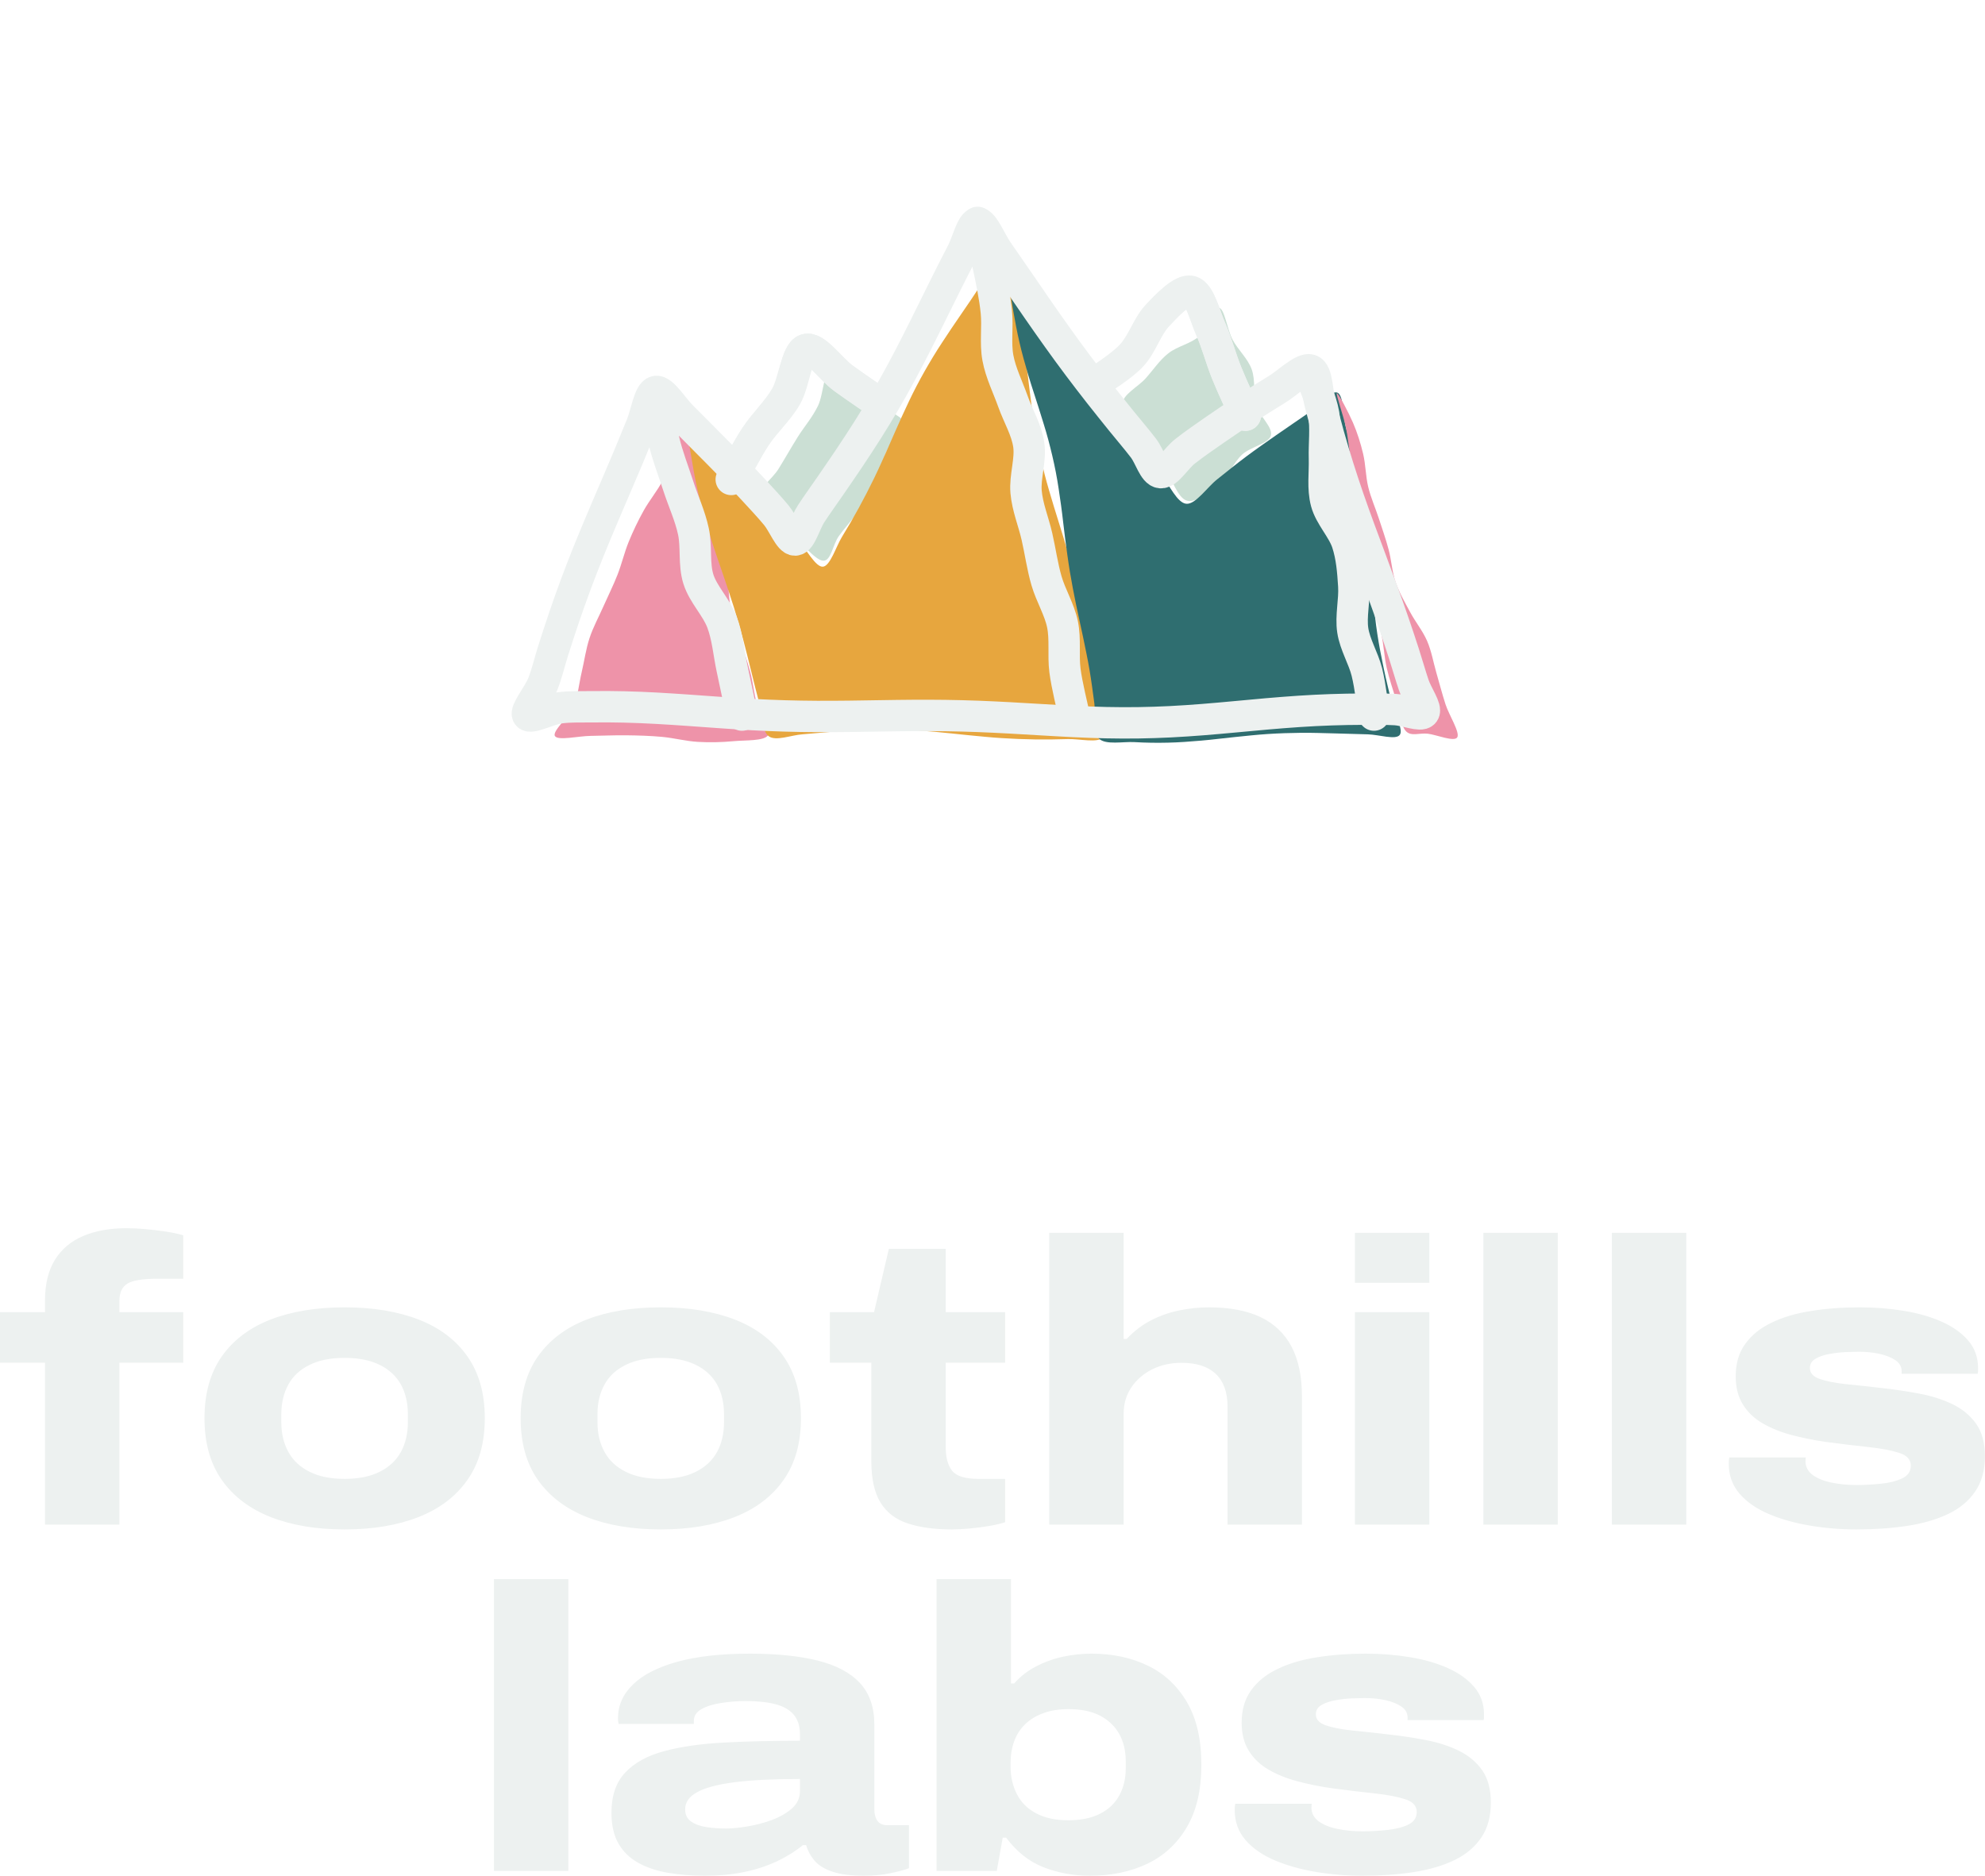
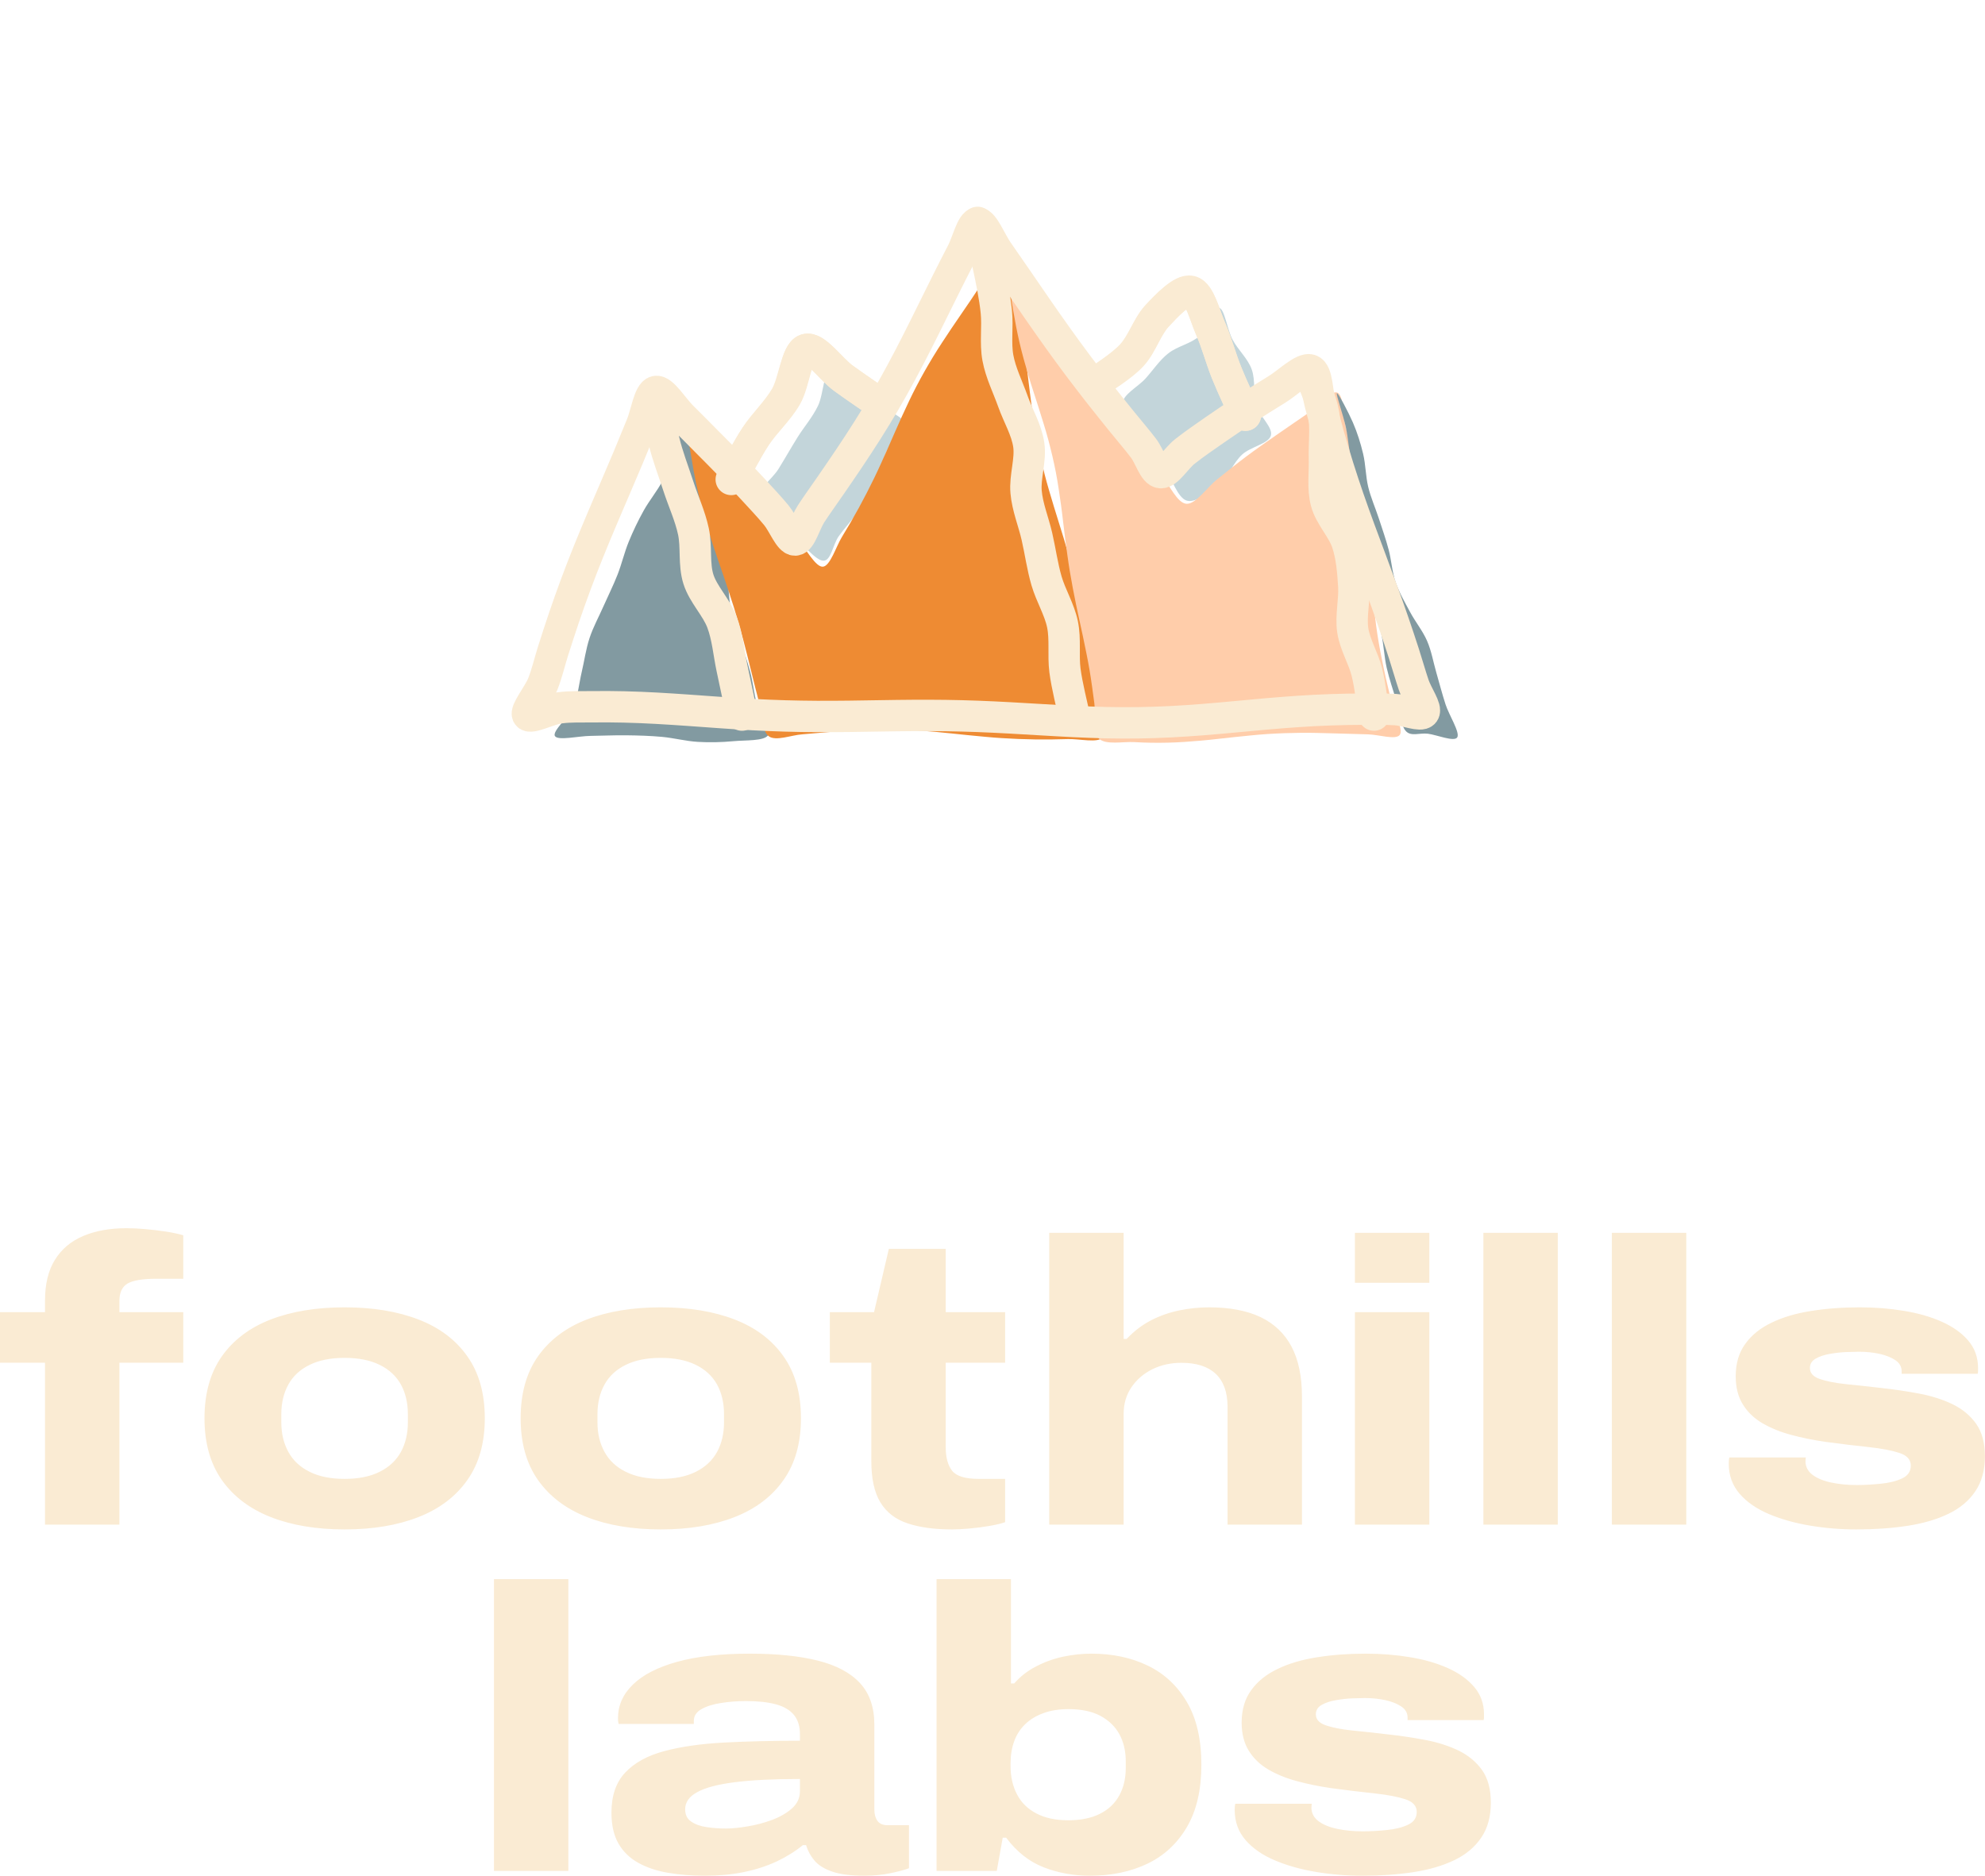
<svg xmlns="http://www.w3.org/2000/svg" viewBox="0 0 197.15 186.32" width="197.15" height="186.32" role="img" aria-label="Foothills Labs">
  <g transform="translate(50.57 0)">
    <g transform="translate(-6.67 -7.70) scale(0.2078)">
-       <path d="M 138.24 266.24 C 137.27 261.18 144.69 256.28 147.81 251.24 C 150.94 246.20 153.84 241.03 156.99 236.00 C 160.13 230.97 163.89 226.79 166.69 221.08 C 169.49 215.36 169.58 202.30 173.79 201.73 C 178.00 201.17 185.98 212.89 191.93 217.70 C 197.88 222.50 208.19 226.44 209.48 230.56 C 210.77 234.69 202.03 237.85 199.65 242.43 C 197.28 247.02 197.44 253.31 195.23 258.07 C 193.03 262.83 189.52 266.79 186.42 271.00 C 183.33 275.21 179.53 279.33 176.65 283.34 C 173.77 287.35 172.96 295.37 169.12 295.08 C 165.29 294.78 158.77 286.38 153.62 281.58 C 148.48 276.77 139.21 271.30 138.24 266.24 Z" fill="#CBDFD4" stroke="none" transform="translate(13 10)" />
-       <path d="M 312.32 220.16 C 312.01 215.86 319.58 212.06 323.22 208.02 C 326.87 203.99 329.87 199.31 334.17 195.93 C 338.46 192.54 344.97 191.34 349.00 187.72 C 353.03 184.10 355.73 173.94 358.37 174.22 C 361.01 174.50 362.25 184.52 364.85 189.42 C 367.46 194.32 372.13 198.40 374.01 203.63 C 375.89 208.85 374.62 215.49 376.14 220.77 C 377.67 226.04 384.30 231.34 383.16 235.28 C 382.03 239.22 373.45 240.56 369.34 244.41 C 365.22 248.26 362.88 254.74 358.49 258.40 C 354.10 262.06 347.28 267.64 343.01 266.38 C 338.74 265.12 335.83 256.27 332.85 250.85 C 329.86 245.42 328.51 238.95 325.09 233.83 C 321.67 228.72 312.63 224.46 312.32 220.16 Z" fill="#CBDFD4" stroke="none" transform="translate(13 10)" />
-       <g fill="none" stroke="#EDF1F0" stroke-width="15.0" stroke-linecap="round" stroke-linejoin="round">
+       <path d="M 138.24 266.24 C 137.27 261.18 144.69 256.28 147.81 251.24 C 150.94 246.20 153.84 241.03 156.99 236.00 C 160.13 230.97 163.89 226.79 166.69 221.08 C 169.49 215.36 169.58 202.30 173.79 201.73 C 178.00 201.17 185.98 212.89 191.93 217.70 C 197.88 222.50 208.19 226.44 209.48 230.56 C 210.77 234.69 202.03 237.85 199.65 242.43 C 197.28 247.02 197.44 253.31 195.23 258.07 C 193.03 262.83 189.52 266.79 186.42 271.00 C 183.33 275.21 179.53 279.33 176.65 283.34 C 173.77 287.35 172.96 295.37 169.12 295.08 C 165.29 294.78 158.77 286.38 153.62 281.58 C 148.48 276.77 139.21 271.30 138.24 266.24 Z" fill="#C3D5DA" stroke="none" transform="translate(13 10)" />
+       <path d="M 312.32 220.16 C 312.01 215.86 319.58 212.06 323.22 208.02 C 326.87 203.99 329.87 199.31 334.17 195.93 C 338.46 192.54 344.97 191.34 349.00 187.72 C 353.03 184.10 355.73 173.94 358.37 174.22 C 361.01 174.50 362.25 184.52 364.85 189.42 C 367.46 194.32 372.13 198.40 374.01 203.63 C 375.89 208.85 374.62 215.49 376.14 220.77 C 377.67 226.04 384.30 231.34 383.16 235.28 C 382.03 239.22 373.45 240.56 369.34 244.41 C 365.22 248.26 362.88 254.74 358.49 258.40 C 354.10 262.06 347.28 267.64 343.01 266.38 C 338.74 265.12 335.83 256.27 332.85 250.85 C 329.86 245.42 328.51 238.95 325.09 233.83 C 321.67 228.72 312.63 224.46 312.32 220.16 Z" fill="#C3D5DA" stroke="none" transform="translate(13 10)" />
+       <g fill="none" stroke="#FAEBD3" stroke-width="15.0" stroke-linecap="round" stroke-linejoin="round">
        <path d="M 138.24 266.24 C 140.19 262.80 145.60 252.23 149.94 245.62 C 154.29 239.00 160.30 233.45 164.30 226.54 C 168.29 219.64 169.33 205.64 173.92 204.19 C 178.51 202.74 185.84 213.46 191.84 217.83 C 197.84 222.20 206.91 228.30 209.92 230.40" />
        <path d="M 312.32 220.16 C 315.20 217.92 324.70 212.06 329.61 206.73 C 334.52 201.40 337.07 193.26 341.79 188.19 C 346.51 183.12 353.65 175.28 357.92 176.31 C 362.19 177.34 364.56 187.88 367.41 194.36 C 370.26 200.85 372.26 208.36 375.02 215.22 C 377.79 222.08 382.50 232.14 384.00 235.52" />
      </g>
-       <path d="M 40.96 378.88 C 39.60 376.52 47.75 369.72 49.88 364.63 C 52.02 359.55 52.49 353.80 53.76 348.37 C 55.04 342.94 55.78 337.30 57.52 332.05 C 59.25 326.80 61.93 321.94 64.16 316.89 C 66.39 311.84 68.88 306.90 70.89 301.77 C 72.90 296.63 74.14 291.19 76.22 286.08 C 78.30 280.97 80.69 275.99 83.39 271.13 C 86.09 266.27 89.83 261.82 92.40 256.92 C 94.98 252.01 97.19 246.88 98.85 241.68 C 100.52 236.48 101.07 225.88 102.40 225.69 C 103.73 225.51 105.45 235.50 106.83 240.55 C 108.20 245.60 109.06 250.93 110.65 255.98 C 112.25 261.04 114.58 265.90 116.42 270.90 C 118.26 275.89 120.51 280.78 121.68 285.95 C 122.84 291.12 122.86 296.60 123.42 301.94 C 123.97 307.27 123.99 312.75 125.02 317.96 C 126.06 323.17 128.08 328.11 129.64 333.18 C 131.19 338.25 133.02 343.25 134.35 348.38 C 135.68 353.51 136.17 358.95 137.60 363.96 C 139.02 368.98 144.77 375.58 142.88 378.48 C 141.00 381.38 131.90 380.81 126.29 381.35 C 120.68 381.88 114.92 382.02 109.23 381.68 C 103.54 381.34 97.85 379.82 92.16 379.29 C 86.47 378.77 80.78 378.61 75.09 378.54 C 69.40 378.46 63.72 378.76 58.03 378.82 C 52.34 378.87 42.32 381.24 40.96 378.88 Z" fill="#EE93A9" stroke="none" transform="translate(13 10)" />
-       <path d="M 102.40 225.28 C 103.52 224.87 108.71 234.25 112.13 238.49 C 115.55 242.73 119.24 246.73 122.94 250.70 C 126.64 254.68 130.51 258.51 134.34 262.36 C 138.17 266.22 142.11 269.98 145.94 273.84 C 149.76 277.71 153.44 281.53 157.29 285.55 C 161.15 289.56 165.59 298.25 169.06 297.94 C 172.54 297.64 175.30 288.41 178.15 283.72 C 181.01 279.04 183.64 274.53 186.21 269.84 C 188.78 265.14 191.23 260.38 193.57 255.56 C 195.92 250.74 198.07 245.81 200.27 240.91 C 202.47 236.01 204.54 231.03 206.79 226.16 C 209.04 221.28 211.29 216.41 213.77 211.67 C 216.25 206.92 218.89 202.27 221.66 197.69 C 224.43 193.11 227.43 188.66 230.39 184.19 C 233.36 179.73 236.49 175.35 239.47 170.89 C 242.44 166.42 245.52 161.92 248.26 157.42 C 251.01 152.92 254.17 143.60 255.92 143.88 C 257.67 144.16 257.74 153.97 258.76 159.12 C 259.78 164.27 261.03 169.55 262.03 174.78 C 263.04 180.02 263.97 185.27 264.79 190.55 C 265.61 195.82 266.27 201.13 266.97 206.42 C 267.66 211.72 268.22 217.05 268.98 222.33 C 269.74 227.62 270.50 232.90 271.51 238.14 C 272.52 243.38 273.70 248.58 275.02 253.76 C 276.34 258.93 277.92 264.06 279.45 269.19 C 280.98 274.33 282.69 279.43 284.21 284.56 C 285.72 289.70 287.25 294.84 288.54 300.02 C 289.84 305.20 290.98 310.41 292.00 315.64 C 293.02 320.88 293.82 326.16 294.66 331.42 C 295.50 336.69 296.20 341.99 297.05 347.26 C 297.91 352.53 298.81 357.65 299.77 363.03 C 300.74 368.40 305.11 376.62 302.85 379.50 C 300.59 382.39 291.63 380.18 286.21 380.35 C 280.79 380.52 275.63 380.59 270.34 380.51 C 265.05 380.43 259.75 380.22 254.46 379.88 C 249.17 379.55 243.88 378.99 238.59 378.49 C 233.30 377.99 228.01 377.33 222.72 376.88 C 217.43 376.44 212.14 376.00 206.85 375.82 C 201.56 375.64 196.27 375.64 190.98 375.79 C 185.69 375.94 180.39 376.36 175.10 376.73 C 169.81 377.11 164.54 377.68 159.23 378.07 C 153.92 378.45 146.65 381.44 143.24 379.04 C 139.82 376.64 140.15 368.79 138.76 363.66 C 137.36 358.52 136.16 353.38 134.86 348.24 C 133.56 343.10 132.34 337.94 130.96 332.83 C 129.58 327.71 128.12 322.62 126.56 317.55 C 125.00 312.48 123.26 307.46 121.58 302.43 C 119.89 297.39 118.07 292.39 116.44 287.34 C 114.81 282.29 113.19 277.24 111.81 272.13 C 110.43 267.01 109.22 261.85 108.15 256.65 C 107.07 251.45 106.34 246.17 105.38 240.94 C 104.43 235.71 101.28 225.69 102.40 225.28 Z" fill="#E7A63E" stroke="none" transform="translate(13 10)" />
-       <path d="M 256.00 143.36 C 257.46 142.89 262.93 152.12 266.33 156.55 C 269.72 160.98 273.04 165.46 276.37 169.94 C 279.69 174.42 283.08 178.86 286.26 183.44 C 289.44 188.02 292.52 192.67 295.47 197.42 C 298.41 202.17 301.15 207.06 303.94 211.92 C 306.74 216.77 309.37 221.74 312.23 226.55 C 315.09 231.36 317.97 236.15 321.10 240.77 C 324.23 245.39 327.37 249.76 330.99 254.27 C 334.61 258.79 338.39 267.55 342.81 267.87 C 347.23 268.19 352.74 259.94 357.50 256.18 C 362.26 252.41 366.67 248.81 371.38 245.29 C 376.08 241.77 380.91 238.43 385.72 235.06 C 390.53 231.69 395.38 228.46 400.23 225.07 C 405.09 221.67 411.72 213.66 414.84 214.69 C 417.97 215.71 417.59 225.75 418.98 231.20 C 420.36 236.65 421.85 241.97 423.16 247.38 C 424.46 252.79 425.78 258.19 426.80 263.65 C 427.83 269.12 428.65 274.62 429.32 280.14 C 429.98 285.67 430.35 291.26 430.81 296.82 C 431.27 302.39 431.54 307.99 432.08 313.54 C 432.62 319.10 433.21 324.64 434.05 330.14 C 434.88 335.63 435.96 341.08 437.10 346.52 C 438.24 351.96 439.60 357.47 440.88 362.78 C 442.16 368.08 446.66 375.80 444.77 378.35 C 442.87 380.90 434.71 378.20 429.51 378.08 C 424.31 377.95 418.89 377.75 413.58 377.63 C 408.27 377.50 402.96 377.30 397.65 377.35 C 392.34 377.40 387.03 377.58 381.72 377.92 C 376.41 378.26 371.11 378.86 365.80 379.39 C 360.49 379.91 355.18 380.64 349.87 381.08 C 344.56 381.53 339.25 381.95 333.94 382.06 C 328.63 382.18 323.49 382.12 318.01 381.80 C 312.52 381.48 304.23 383.25 301.03 380.15 C 297.83 377.06 299.55 368.68 298.79 363.22 C 298.04 357.76 297.40 352.63 296.50 347.37 C 295.61 342.11 294.50 336.89 293.42 331.67 C 292.35 326.44 291.10 321.25 290.05 316.02 C 288.99 310.80 287.96 305.57 287.09 300.30 C 286.22 295.04 285.54 289.74 284.83 284.44 C 284.13 279.14 283.61 273.81 282.87 268.52 C 282.12 263.23 281.39 257.94 280.37 252.71 C 279.35 247.47 278.12 242.28 276.74 237.12 C 275.36 231.95 273.67 226.85 272.09 221.72 C 270.50 216.60 268.73 211.51 267.22 206.37 C 265.71 201.24 264.25 196.09 263.04 190.89 C 261.83 185.69 260.86 180.45 259.95 175.19 C 259.04 169.94 258.24 164.66 257.58 159.35 C 256.93 154.05 254.54 143.83 256.00 143.36 Z" fill="#2F6E70" stroke="none" transform="translate(13 10)" />
-       <path d="M 414.72 215.04 C 415.29 214.68 420.30 224.23 422.39 229.06 C 424.48 233.89 426.05 238.90 427.27 244.03 C 428.49 249.17 428.46 254.73 429.70 259.85 C 430.94 264.98 433.10 269.79 434.73 274.78 C 436.35 279.77 438.12 284.72 439.46 289.81 C 440.80 294.90 441.08 300.36 442.78 305.32 C 444.49 310.29 447.18 314.91 449.69 319.60 C 452.20 324.29 455.75 328.62 457.84 333.45 C 459.93 338.29 460.79 343.54 462.25 348.59 C 463.72 353.64 464.97 358.58 466.64 363.74 C 468.31 368.89 473.65 377.16 472.25 379.51 C 470.85 381.85 462.32 378.27 458.24 377.79 C 454.16 377.31 450.27 379.19 447.77 376.62 C 445.27 374.04 444.78 367.39 443.24 362.33 C 441.70 357.27 439.75 351.68 438.52 346.26 C 437.30 340.83 437.11 335.21 435.89 329.79 C 434.66 324.37 432.54 319.11 431.17 313.72 C 429.80 308.32 428.18 302.97 427.66 297.41 C 427.13 291.86 428.26 286.00 428.02 280.39 C 427.78 274.78 427.28 269.22 426.22 263.76 C 425.16 258.31 422.87 253.09 421.66 247.66 C 420.45 242.23 420.14 236.64 418.98 231.20 C 417.83 225.76 414.15 215.40 414.72 215.04 Z" fill="#EE93A9" stroke="none" transform="translate(13 10)" />
-       <g fill="none" stroke="#EDF1F0" stroke-width="15.0" stroke-linecap="round" stroke-linejoin="round">
+       <path d="M 40.96 378.88 C 39.60 376.52 47.75 369.72 49.88 364.63 C 52.02 359.55 52.49 353.80 53.76 348.37 C 55.04 342.94 55.78 337.30 57.52 332.05 C 59.25 326.80 61.93 321.94 64.16 316.89 C 66.39 311.84 68.88 306.90 70.89 301.77 C 72.90 296.63 74.14 291.19 76.22 286.08 C 78.30 280.97 80.69 275.99 83.39 271.13 C 86.09 266.27 89.83 261.82 92.40 256.92 C 94.98 252.01 97.19 246.88 98.85 241.68 C 100.52 236.48 101.07 225.88 102.40 225.69 C 103.73 225.51 105.45 235.50 106.83 240.55 C 108.20 245.60 109.06 250.93 110.65 255.98 C 112.25 261.04 114.58 265.90 116.42 270.90 C 118.26 275.89 120.51 280.78 121.68 285.95 C 122.84 291.12 122.86 296.60 123.42 301.94 C 123.97 307.27 123.99 312.75 125.02 317.96 C 126.06 323.17 128.08 328.11 129.64 333.18 C 131.19 338.25 133.02 343.25 134.35 348.38 C 135.68 353.51 136.17 358.95 137.60 363.96 C 139.02 368.98 144.77 375.58 142.88 378.48 C 141.00 381.38 131.90 380.81 126.29 381.35 C 120.68 381.88 114.92 382.02 109.23 381.68 C 103.54 381.34 97.85 379.82 92.16 379.29 C 86.47 378.77 80.78 378.61 75.09 378.54 C 69.40 378.46 63.72 378.76 58.03 378.82 C 52.34 378.87 42.32 381.24 40.96 378.88 Z" fill="#829AA1" stroke="none" transform="translate(13 10)" />
+       <path d="M 102.40 225.28 C 103.52 224.87 108.71 234.25 112.13 238.49 C 115.55 242.73 119.24 246.73 122.94 250.70 C 126.64 254.68 130.51 258.51 134.34 262.36 C 138.17 266.22 142.11 269.98 145.94 273.84 C 149.76 277.71 153.44 281.53 157.29 285.55 C 161.15 289.56 165.59 298.25 169.06 297.94 C 172.54 297.64 175.30 288.41 178.15 283.72 C 181.01 279.04 183.64 274.53 186.21 269.84 C 188.78 265.14 191.23 260.38 193.57 255.56 C 195.92 250.74 198.07 245.81 200.27 240.91 C 202.47 236.01 204.54 231.03 206.79 226.16 C 209.04 221.28 211.29 216.41 213.77 211.67 C 216.25 206.92 218.89 202.27 221.66 197.69 C 224.43 193.11 227.43 188.66 230.39 184.19 C 233.36 179.73 236.49 175.35 239.47 170.89 C 242.44 166.42 245.52 161.92 248.26 157.42 C 251.01 152.92 254.17 143.60 255.92 143.88 C 257.67 144.16 257.74 153.97 258.76 159.12 C 259.78 164.27 261.03 169.55 262.03 174.78 C 263.04 180.02 263.97 185.27 264.79 190.55 C 265.61 195.82 266.27 201.13 266.97 206.42 C 267.66 211.72 268.22 217.05 268.98 222.33 C 269.74 227.62 270.50 232.90 271.51 238.14 C 272.52 243.38 273.70 248.58 275.02 253.76 C 276.34 258.93 277.92 264.06 279.45 269.19 C 280.98 274.33 282.69 279.43 284.21 284.56 C 285.72 289.70 287.25 294.84 288.54 300.02 C 289.84 305.20 290.98 310.41 292.00 315.64 C 293.02 320.88 293.82 326.16 294.66 331.42 C 295.50 336.69 296.20 341.99 297.05 347.26 C 297.91 352.53 298.81 357.65 299.77 363.03 C 300.74 368.40 305.11 376.62 302.85 379.50 C 300.59 382.39 291.63 380.18 286.21 380.35 C 280.79 380.52 275.63 380.59 270.34 380.51 C 265.05 380.43 259.75 380.22 254.46 379.88 C 249.17 379.55 243.88 378.99 238.59 378.49 C 233.30 377.99 228.01 377.33 222.72 376.88 C 217.43 376.44 212.14 376.00 206.85 375.82 C 201.56 375.64 196.27 375.64 190.98 375.79 C 185.69 375.94 180.39 376.36 175.10 376.73 C 169.81 377.11 164.54 377.68 159.23 378.07 C 153.92 378.45 146.65 381.44 143.24 379.04 C 139.82 376.64 140.15 368.79 138.76 363.66 C 137.36 358.52 136.16 353.38 134.86 348.24 C 133.56 343.10 132.34 337.94 130.96 332.83 C 129.58 327.71 128.12 322.62 126.56 317.55 C 125.00 312.48 123.26 307.46 121.58 302.43 C 119.89 297.39 118.07 292.39 116.44 287.34 C 114.81 282.29 113.19 277.24 111.81 272.13 C 110.43 267.01 109.22 261.85 108.15 256.65 C 107.07 251.45 106.34 246.17 105.38 240.94 C 104.43 235.71 101.28 225.69 102.40 225.28 Z" fill="#EE8B33" stroke="none" transform="translate(13 10)" />
+       <path d="M 256.00 143.36 C 257.46 142.89 262.93 152.12 266.33 156.55 C 269.72 160.98 273.04 165.46 276.37 169.94 C 279.69 174.42 283.08 178.86 286.26 183.44 C 289.44 188.02 292.52 192.67 295.47 197.42 C 298.41 202.17 301.15 207.06 303.94 211.92 C 306.74 216.77 309.37 221.74 312.23 226.55 C 315.09 231.36 317.97 236.15 321.10 240.77 C 324.23 245.39 327.37 249.76 330.99 254.27 C 334.61 258.79 338.39 267.55 342.81 267.87 C 347.23 268.19 352.74 259.94 357.50 256.18 C 362.26 252.41 366.67 248.81 371.38 245.29 C 376.08 241.77 380.91 238.43 385.72 235.06 C 390.53 231.69 395.38 228.46 400.23 225.07 C 405.09 221.67 411.72 213.66 414.84 214.69 C 417.97 215.71 417.59 225.75 418.98 231.20 C 420.36 236.65 421.85 241.97 423.16 247.38 C 424.46 252.79 425.78 258.19 426.80 263.65 C 427.83 269.12 428.65 274.62 429.32 280.14 C 429.98 285.67 430.35 291.26 430.81 296.82 C 431.27 302.39 431.54 307.99 432.08 313.54 C 432.62 319.10 433.21 324.64 434.05 330.14 C 434.88 335.63 435.96 341.08 437.10 346.52 C 438.24 351.96 439.60 357.47 440.88 362.78 C 442.16 368.08 446.66 375.80 444.77 378.35 C 442.87 380.90 434.71 378.20 429.51 378.08 C 424.31 377.95 418.89 377.75 413.58 377.63 C 408.27 377.50 402.96 377.30 397.65 377.35 C 392.34 377.40 387.03 377.58 381.72 377.92 C 376.41 378.26 371.11 378.86 365.80 379.39 C 360.49 379.91 355.18 380.64 349.87 381.08 C 344.56 381.53 339.25 381.95 333.94 382.06 C 328.63 382.18 323.49 382.12 318.01 381.80 C 312.52 381.48 304.23 383.25 301.03 380.15 C 297.83 377.06 299.55 368.68 298.79 363.22 C 298.04 357.76 297.40 352.63 296.50 347.37 C 295.61 342.11 294.50 336.89 293.42 331.67 C 292.35 326.44 291.10 321.25 290.05 316.02 C 288.99 310.80 287.96 305.57 287.09 300.30 C 286.22 295.04 285.54 289.74 284.83 284.44 C 284.13 279.14 283.61 273.81 282.87 268.52 C 282.12 263.23 281.39 257.94 280.37 252.71 C 279.35 247.47 278.12 242.28 276.74 237.12 C 275.36 231.95 273.67 226.85 272.09 221.72 C 270.50 216.60 268.73 211.51 267.22 206.37 C 265.71 201.24 264.25 196.09 263.04 190.89 C 261.83 185.69 260.86 180.45 259.95 175.19 C 259.04 169.94 258.24 164.66 257.58 159.35 C 256.93 154.05 254.54 143.83 256.00 143.36 Z" fill="#FFCDAA" stroke="none" transform="translate(13 10)" />
+       <path d="M 414.72 215.04 C 415.29 214.68 420.30 224.23 422.39 229.06 C 424.48 233.89 426.05 238.90 427.27 244.03 C 428.49 249.17 428.46 254.73 429.70 259.85 C 430.94 264.98 433.10 269.79 434.73 274.78 C 436.35 279.77 438.12 284.72 439.46 289.81 C 440.80 294.90 441.08 300.36 442.78 305.32 C 444.49 310.29 447.18 314.91 449.69 319.60 C 452.20 324.29 455.75 328.62 457.84 333.45 C 459.93 338.29 460.79 343.54 462.25 348.59 C 463.72 353.64 464.97 358.58 466.64 363.74 C 468.31 368.89 473.65 377.16 472.25 379.51 C 470.85 381.85 462.32 378.27 458.24 377.79 C 454.16 377.31 450.27 379.19 447.77 376.62 C 445.27 374.04 444.78 367.39 443.24 362.33 C 441.70 357.27 439.75 351.68 438.52 346.26 C 437.30 340.83 437.11 335.21 435.89 329.79 C 434.66 324.37 432.54 319.11 431.17 313.72 C 429.80 308.32 428.18 302.97 427.66 297.41 C 427.13 291.86 428.26 286.00 428.02 280.39 C 427.78 274.78 427.28 269.22 426.22 263.76 C 425.16 258.31 422.87 253.09 421.66 247.66 C 420.45 242.23 420.14 236.64 418.98 231.20 C 417.83 225.76 414.15 215.40 414.72 215.04 Z" fill="#829AA1" stroke="none" transform="translate(13 10)" />
+       <g fill="none" stroke="#FAEBD3" stroke-width="15.0" stroke-linecap="round" stroke-linejoin="round">
        <path d="M 40.96 378.88 C 39.61 376.97 46.17 369.08 48.20 363.96 C 50.22 358.83 51.44 353.38 53.12 348.11 C 54.80 342.84 56.49 337.58 58.27 332.35 C 60.05 327.13 61.89 321.92 63.81 316.75 C 65.72 311.58 67.72 306.44 69.77 301.32 C 71.82 296.20 73.95 291.11 76.09 286.03 C 78.22 280.94 80.43 275.88 82.59 270.81 C 84.75 265.73 86.94 260.67 89.07 255.58 C 91.20 250.50 93.17 245.51 95.36 240.28 C 97.54 235.05 98.97 224.86 102.18 224.18 C 105.40 223.49 110.64 232.24 114.64 236.16 C 118.63 240.09 122.32 243.86 126.15 247.72 C 129.98 251.58 133.83 255.42 137.61 259.33 C 141.39 263.23 145.16 267.15 148.84 271.14 C 152.53 275.14 156.42 279.27 159.74 283.28 C 163.06 287.28 166.00 295.29 168.77 295.20 C 171.55 295.10 173.58 287.00 176.37 282.71 C 179.16 278.42 182.47 273.87 185.51 269.44 C 188.54 265.01 191.61 260.60 194.59 256.14 C 197.56 251.68 200.52 247.20 203.38 242.67 C 206.24 238.14 209.03 233.58 211.73 228.96 C 214.43 224.34 217.04 219.67 219.58 214.96 C 222.13 210.26 224.58 205.49 227.01 200.72 C 229.45 195.96 231.81 191.14 234.19 186.34 C 236.58 181.55 238.92 176.73 241.33 171.94 C 243.73 167.15 246.17 162.35 248.62 157.63 C 251.07 152.90 253.19 143.67 256.00 143.58 C 258.82 143.50 262.36 152.56 265.53 157.11 C 268.71 161.66 271.89 166.28 275.05 170.87 C 278.22 175.46 281.35 180.08 284.53 184.66 C 287.71 189.24 290.90 193.82 294.15 198.35 C 297.39 202.89 300.68 207.40 304.03 211.86 C 307.37 216.32 310.78 220.74 314.22 225.14 C 317.67 229.54 321.18 233.88 324.68 238.24 C 328.19 242.59 332.11 247.13 335.25 251.25 C 338.39 255.38 340.19 262.72 343.50 262.99 C 346.81 263.25 350.79 256.23 355.11 252.82 C 359.42 249.41 364.58 245.87 369.40 242.52 C 374.22 239.17 379.10 235.90 384.03 232.69 C 388.96 229.49 393.79 226.41 398.95 223.27 C 404.11 220.14 411.53 212.78 414.99 213.90 C 418.45 215.01 418.24 224.76 419.71 229.98 C 421.18 235.20 422.39 240.16 423.82 245.22 C 425.26 250.28 426.75 255.32 428.32 260.33 C 429.89 265.34 431.55 270.32 433.25 275.29 C 434.96 280.25 436.75 285.19 438.55 290.12 C 440.35 295.05 442.21 299.97 444.04 304.89 C 445.86 309.81 447.71 314.73 449.50 319.67 C 451.29 324.60 453.06 329.55 454.76 334.51 C 456.47 339.48 458.12 344.46 459.74 349.46 C 461.35 354.45 462.85 359.79 464.44 364.49 C 466.03 369.20 470.74 375.71 469.28 377.67 C 467.82 379.63 460.51 376.52 455.68 376.25 C 450.85 375.98 445.44 376.04 440.32 376.05 C 435.20 376.07 430.08 376.15 424.96 376.33 C 419.84 376.50 414.72 376.78 409.60 377.11 C 404.48 377.44 399.36 377.87 394.24 378.30 C 389.12 378.74 384.00 379.25 378.88 379.71 C 373.76 380.17 368.64 380.66 363.52 381.05 C 358.40 381.44 353.28 381.81 348.16 382.06 C 343.04 382.31 337.92 382.49 332.80 382.56 C 327.68 382.64 322.56 382.60 317.44 382.50 C 312.32 382.39 307.20 382.18 302.08 381.94 C 296.96 381.71 291.84 381.39 286.72 381.10 C 281.60 380.81 276.48 380.47 271.36 380.21 C 266.24 379.94 261.12 379.68 256.00 379.49 C 250.88 379.31 245.76 379.17 240.64 379.10 C 235.52 379.03 230.40 379.03 225.28 379.05 C 220.16 379.07 215.04 379.17 209.92 379.24 C 204.80 379.31 199.68 379.42 194.56 379.47 C 189.44 379.52 184.32 379.57 179.20 379.54 C 174.08 379.51 168.96 379.43 163.84 379.28 C 158.72 379.13 153.60 378.91 148.48 378.64 C 143.36 378.37 138.24 378.02 133.12 377.67 C 128.00 377.33 122.88 376.92 117.76 376.57 C 112.64 376.23 107.52 375.86 102.40 375.59 C 97.28 375.33 92.16 375.09 87.04 374.98 C 81.92 374.86 76.80 374.83 71.68 374.90 C 66.56 374.97 61.44 374.74 56.32 375.41 C 51.20 376.07 42.31 380.79 40.96 378.88 Z" />
        <path d="M 102.40 225.28 C 103.01 229.03 104.32 240.44 106.08 247.80 C 107.84 255.17 110.63 262.26 112.97 269.47 C 115.32 276.68 118.57 283.64 120.16 291.05 C 121.76 298.46 120.27 306.69 122.55 313.92 C 124.82 321.15 131.15 327.30 133.83 334.42 C 136.51 341.54 137.05 349.23 138.64 356.64 C 140.23 364.05 142.57 375.17 143.36 378.88" />
        <path d="M 256.00 143.36 C 256.86 146.90 259.70 157.46 261.19 164.58 C 262.68 171.69 264.19 178.81 264.94 186.07 C 265.69 193.33 264.37 201.00 265.70 208.15 C 267.02 215.30 270.44 222.05 272.90 228.97 C 275.36 235.90 279.41 242.52 280.45 249.73 C 281.50 256.93 278.52 264.93 279.17 272.21 C 279.81 279.49 282.70 286.34 284.33 293.43 C 285.96 300.52 286.91 307.75 288.95 314.76 C 290.99 321.77 295.11 328.37 296.57 335.50 C 298.04 342.62 296.83 350.27 297.74 357.50 C 298.66 364.73 301.36 375.32 302.08 378.88" />
        <path d="M 414.72 215.04 C 415.83 218.36 420.23 228.14 421.40 234.99 C 422.57 241.83 421.56 249.09 421.76 256.12 C 421.97 263.15 420.82 270.43 422.63 277.16 C 424.44 283.88 430.44 289.83 432.64 296.48 C 434.83 303.14 435.35 310.11 435.79 317.09 C 436.24 324.07 434.27 331.51 435.31 338.38 C 436.35 345.25 440.36 351.57 442.05 358.32 C 443.74 365.07 444.87 375.45 445.44 378.88" />
        <path d="M 138.24 266.24 C 140.19 262.80 145.53 252.20 149.92 245.60 C 154.30 239.01 160.54 233.60 164.54 226.68 C 168.54 219.77 169.36 205.60 173.91 204.12 C 178.45 202.65 185.82 213.47 191.82 217.85 C 197.82 222.23 206.90 228.31 209.92 230.40" />
        <path d="M 312.32 220.16 C 315.24 217.96 324.94 212.30 329.82 206.94 C 334.71 201.59 336.98 193.12 341.65 188.05 C 346.33 182.99 353.57 175.51 357.87 176.56 C 362.17 177.61 364.61 187.89 367.46 194.34 C 370.31 200.79 372.22 208.38 374.98 215.24 C 377.73 222.11 382.50 232.14 384.00 235.52" />
      </g>
    </g>
  </g>
-   <g fill="#EDF1F0" transform="translate(-0.43 151.44)">
+   <g fill="#FAEBD3" transform="translate(-0.43 151.44)">
    <path d="M4.9 0V-16.08H0.43V-21.1H4.9V-22.25Q4.9 -24.72 5.89 -26.31Q6.88 -27.9 8.7 -28.67Q10.53 -29.44 12.98 -29.44Q13.85 -29.44 14.87 -29.35Q15.89 -29.26 16.88 -29.11Q17.86 -28.96 18.63 -28.74V-24.42H16Q13.9 -24.42 13.09 -23.94Q12.29 -23.45 12.29 -22.23V-21.1H18.63V-16.08H12.29V0Z M34.66 0.48Q30.44 0.48 27.31 -0.75Q24.19 -1.98 22.46 -4.43Q20.74 -6.88 20.74 -10.56Q20.74 -14.26 22.46 -16.71Q24.19 -19.16 27.31 -20.37Q30.44 -21.58 34.66 -21.58Q38.87 -21.58 42 -20.37Q45.13 -19.16 46.85 -16.71Q48.58 -14.26 48.58 -10.56Q48.58 -6.88 46.85 -4.43Q45.13 -1.98 42 -0.75Q38.87 0.48 34.66 0.48ZM34.66 -4.54Q36.74 -4.54 38.15 -5.25Q39.55 -5.95 40.25 -7.22Q40.94 -8.49 40.94 -10.16V-10.96Q40.94 -12.65 40.25 -13.91Q39.55 -15.17 38.15 -15.86Q36.74 -16.56 34.66 -16.56Q32.57 -16.56 31.17 -15.86Q29.76 -15.17 29.07 -13.91Q28.37 -12.65 28.37 -10.96V-10.16Q28.37 -8.49 29.07 -7.22Q29.76 -5.95 31.17 -5.25Q32.57 -4.54 34.66 -4.54Z M66.06 0.48Q61.84 0.48 58.71 -0.75Q55.59 -1.98 53.86 -4.43Q52.14 -6.88 52.14 -10.56Q52.14 -14.26 53.86 -16.71Q55.59 -19.16 58.71 -20.37Q61.84 -21.58 66.06 -21.58Q70.27 -21.58 73.4 -20.37Q76.53 -19.16 78.25 -16.71Q79.98 -14.26 79.98 -10.56Q79.98 -6.88 78.25 -4.43Q76.53 -1.98 73.4 -0.75Q70.27 0.48 66.06 0.48ZM66.06 -4.54Q68.14 -4.54 69.55 -5.25Q70.95 -5.95 71.65 -7.22Q72.34 -8.49 72.34 -10.16V-10.96Q72.34 -12.65 71.65 -13.91Q70.95 -15.17 69.55 -15.86Q68.14 -16.56 66.06 -16.56Q63.97 -16.56 62.57 -15.86Q61.16 -15.17 60.47 -13.91Q59.77 -12.65 59.77 -10.96V-10.16Q59.77 -8.49 60.47 -7.22Q61.16 -5.95 62.57 -5.25Q63.97 -4.54 66.06 -4.54Z M94.99 0.48Q92.37 0.48 90.58 -0.12Q88.79 -0.71 87.88 -2.19Q86.97 -3.67 86.97 -6.31V-16.08H82.85V-21.1H87.24L88.71 -27.39H94.36V-21.1H100.26V-16.08H94.36V-7.67Q94.36 -6.15 95 -5.34Q95.64 -4.54 97.63 -4.54H100.26V-0.24Q99.7 -0.04 98.72 0.13Q97.74 0.3 96.73 0.39Q95.72 0.48 94.99 0.48Z M104.64 0V-28.98H112.03V-18.44H112.33Q113.43 -19.61 114.77 -20.3Q116.1 -20.98 117.58 -21.28Q119.05 -21.58 120.51 -21.58Q123.58 -21.58 125.63 -20.61Q127.67 -19.63 128.71 -17.67Q129.74 -15.7 129.74 -12.74V0H122.35V-11.71Q122.35 -12.79 122.05 -13.62Q121.74 -14.45 121.16 -14.99Q120.58 -15.53 119.73 -15.8Q118.88 -16.07 117.77 -16.07Q116.18 -16.07 114.88 -15.43Q113.58 -14.78 112.81 -13.65Q112.03 -12.51 112.03 -11V0Z M135 -24.02V-28.98H142.39V-24.02ZM135 0V-21.1H142.39V0Z M147.76 0V-28.98H155.15V0Z M160.52 0V-28.98H167.91V0Z M184.81 0.48Q182.45 0.48 180.19 0.1Q177.93 -0.28 176.11 -1.05Q174.29 -1.82 173.21 -3.06Q172.13 -4.31 172.13 -6.05Q172.13 -6.21 172.14 -6.36Q172.15 -6.51 172.19 -6.67H179.79Q179.76 -6.56 179.76 -6.45Q179.75 -6.34 179.75 -6.26Q179.77 -5.44 180.48 -4.92Q181.18 -4.41 182.34 -4.17Q183.49 -3.93 184.83 -3.93Q185.98 -3.93 187.23 -4.06Q188.49 -4.18 189.35 -4.59Q190.21 -4.99 190.21 -5.86Q190.21 -6.75 189.07 -7.12Q187.94 -7.49 186.02 -7.7Q184.1 -7.9 181.72 -8.22Q179.93 -8.48 178.33 -8.91Q176.73 -9.34 175.49 -10.06Q174.25 -10.78 173.54 -11.92Q172.82 -13.07 172.82 -14.73Q172.82 -16.65 173.77 -17.95Q174.71 -19.26 176.39 -20.06Q178.06 -20.87 180.31 -21.22Q182.55 -21.58 185.15 -21.58Q187.43 -21.58 189.53 -21.23Q191.63 -20.89 193.29 -20.15Q194.95 -19.41 195.92 -18.27Q196.89 -17.13 196.89 -15.56Q196.89 -15.42 196.89 -15.26Q196.89 -15.09 196.85 -14.98H189.3V-15.23Q189.3 -15.91 188.68 -16.33Q188.05 -16.75 187.1 -16.96Q186.14 -17.17 185.07 -17.17Q184.65 -17.17 183.84 -17.14Q183.03 -17.11 182.19 -16.96Q181.35 -16.82 180.77 -16.49Q180.19 -16.16 180.19 -15.55Q180.19 -14.8 181.18 -14.46Q182.17 -14.12 183.78 -13.95Q185.39 -13.79 187.27 -13.57Q189.2 -13.36 191.05 -13.01Q192.9 -12.66 194.37 -11.95Q195.84 -11.23 196.71 -10Q197.57 -8.77 197.57 -6.78Q197.57 -4.71 196.62 -3.31Q195.67 -1.9 193.95 -1.07Q192.23 -0.24 189.9 0.12Q187.57 0.48 184.81 0.48Z" />
  </g>
-   <g fill="#EDF1F0" transform="translate(46.46 185.84)">
+   <g fill="#FAEBD3" transform="translate(46.46 185.84)">
    <path d="M2.6 0V-28.98H9.99V0Z M23.56 0.48Q21.59 0.48 19.9 0.19Q18.2 -0.1 16.94 -0.8Q15.67 -1.5 14.97 -2.71Q14.27 -3.92 14.27 -5.79Q14.27 -8.32 15.64 -9.77Q17.01 -11.23 19.52 -11.9Q22.04 -12.57 25.46 -12.75Q28.88 -12.93 32.99 -12.93V-13.57Q32.99 -14.78 32.38 -15.51Q31.78 -16.23 30.59 -16.55Q29.41 -16.87 27.62 -16.87Q26.35 -16.87 25.16 -16.68Q23.97 -16.5 23.21 -16.07Q22.45 -15.64 22.45 -14.9V-14.6H14.98Q14.94 -14.76 14.93 -14.88Q14.92 -15.01 14.92 -15.19Q14.92 -17.07 16.4 -18.51Q17.88 -19.96 20.8 -20.77Q23.72 -21.58 28.02 -21.58Q32 -21.58 34.76 -20.89Q37.52 -20.2 38.95 -18.66Q40.38 -17.12 40.38 -14.53V-6.1Q40.38 -5.4 40.69 -4.97Q41 -4.54 41.69 -4.54H43.82V-0.27Q43.25 -0.04 42.01 0.22Q40.78 0.48 39.37 0.48Q37.39 0.48 36.2 0.07Q35.02 -0.33 34.43 -1.03Q33.85 -1.72 33.6 -2.56H33.28Q32.14 -1.63 30.66 -0.93Q29.17 -0.24 27.4 0.12Q25.63 0.48 23.56 0.48ZM25.64 -4.21Q26.55 -4.21 27.78 -4.42Q29.01 -4.62 30.21 -5.06Q31.41 -5.51 32.2 -6.21Q32.99 -6.91 32.99 -7.92V-9.13Q29.05 -9.13 26.52 -8.81Q24 -8.49 22.8 -7.83Q21.59 -7.18 21.59 -6.12Q21.59 -5.3 22.19 -4.9Q22.78 -4.49 23.71 -4.35Q24.65 -4.21 25.64 -4.21Z M61.78 0.48Q59.35 0.48 57.19 -0.36Q55.04 -1.2 53.47 -3.3H53.13L52.54 0H46.56V-28.98H53.95V-18.62H54.27Q55.18 -19.66 56.44 -20.31Q57.7 -20.97 59.13 -21.28Q60.57 -21.58 61.94 -21.58Q65.08 -21.58 67.54 -20.39Q70 -19.2 71.43 -16.76Q72.86 -14.32 72.86 -10.54Q72.86 -6.8 71.42 -4.35Q69.98 -1.9 67.49 -0.71Q64.99 0.48 61.78 0.48ZM59.64 -5.03Q61.53 -5.03 62.8 -5.68Q64.07 -6.32 64.71 -7.5Q65.35 -8.67 65.35 -10.22V-10.88Q65.35 -12.43 64.71 -13.59Q64.07 -14.74 62.82 -15.41Q61.56 -16.07 59.67 -16.07Q58.24 -16.07 57.17 -15.67Q56.09 -15.28 55.36 -14.57Q54.63 -13.87 54.27 -12.88Q53.91 -11.9 53.91 -10.68V-10.4Q53.91 -8.82 54.55 -7.6Q55.18 -6.38 56.47 -5.71Q57.75 -5.03 59.64 -5.03Z M88.85 0.48Q86.49 0.48 84.23 0.1Q81.97 -0.28 80.15 -1.05Q78.33 -1.82 77.25 -3.06Q76.17 -4.31 76.17 -6.05Q76.17 -6.21 76.18 -6.36Q76.19 -6.51 76.23 -6.67H83.83Q83.8 -6.56 83.8 -6.45Q83.79 -6.34 83.79 -6.26Q83.81 -5.44 84.52 -4.92Q85.22 -4.41 86.38 -4.17Q87.53 -3.93 88.87 -3.93Q90.02 -3.93 91.27 -4.06Q92.53 -4.18 93.39 -4.59Q94.25 -4.99 94.25 -5.86Q94.25 -6.75 93.11 -7.12Q91.98 -7.49 90.06 -7.7Q88.14 -7.9 85.76 -8.22Q83.97 -8.48 82.37 -8.91Q80.77 -9.34 79.53 -10.06Q78.29 -10.78 77.58 -11.92Q76.86 -13.07 76.86 -14.73Q76.86 -16.65 77.81 -17.95Q78.75 -19.26 80.43 -20.06Q82.1 -20.87 84.35 -21.22Q86.59 -21.58 89.19 -21.58Q91.47 -21.58 93.57 -21.23Q95.67 -20.89 97.33 -20.15Q98.99 -19.41 99.96 -18.27Q100.93 -17.13 100.93 -15.56Q100.93 -15.42 100.93 -15.26Q100.93 -15.09 100.89 -14.98H93.34V-15.23Q93.34 -15.91 92.72 -16.33Q92.09 -16.75 91.14 -16.96Q90.18 -17.17 89.11 -17.17Q88.69 -17.17 87.88 -17.14Q87.07 -17.11 86.23 -16.96Q85.39 -16.82 84.81 -16.49Q84.23 -16.16 84.23 -15.55Q84.23 -14.8 85.22 -14.46Q86.21 -14.12 87.82 -13.95Q89.43 -13.79 91.31 -13.57Q93.24 -13.36 95.09 -13.01Q96.94 -12.66 98.41 -11.95Q99.88 -11.23 100.75 -10Q101.61 -8.77 101.61 -6.78Q101.61 -4.71 100.66 -3.31Q99.71 -1.9 97.99 -1.07Q96.27 -0.24 93.94 0.12Q91.61 0.48 88.85 0.48Z" />
  </g>
</svg>
